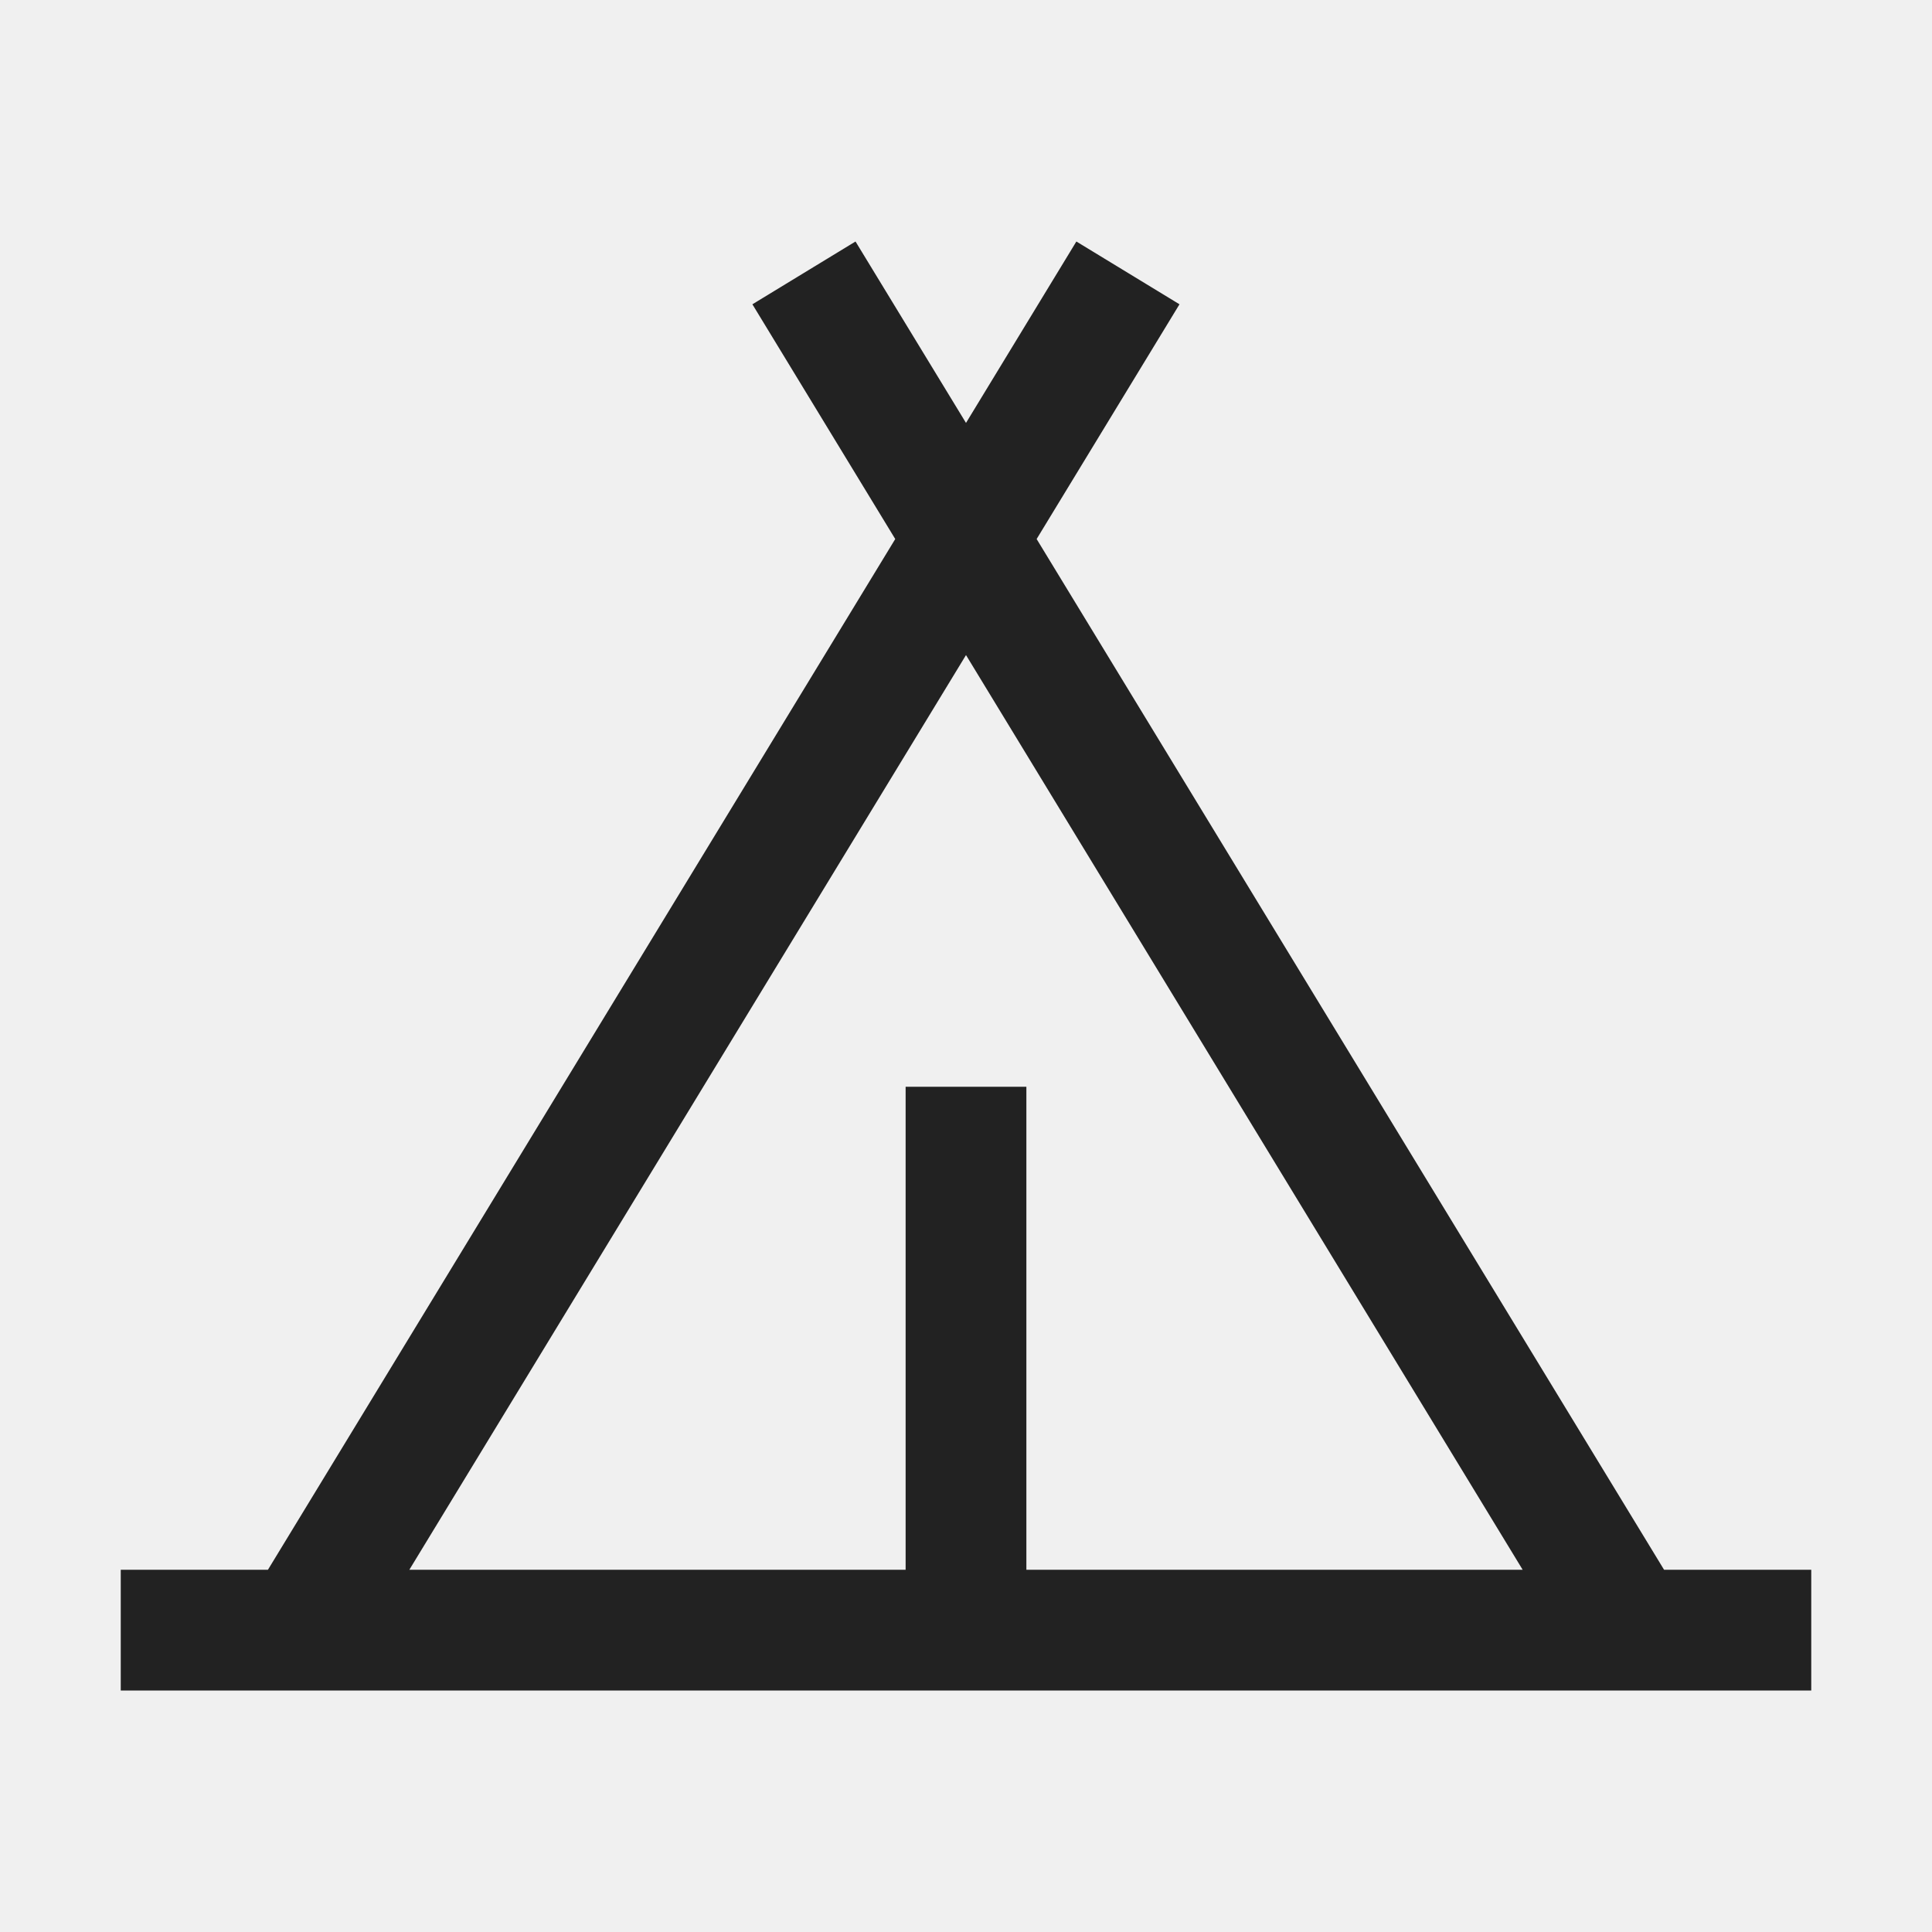
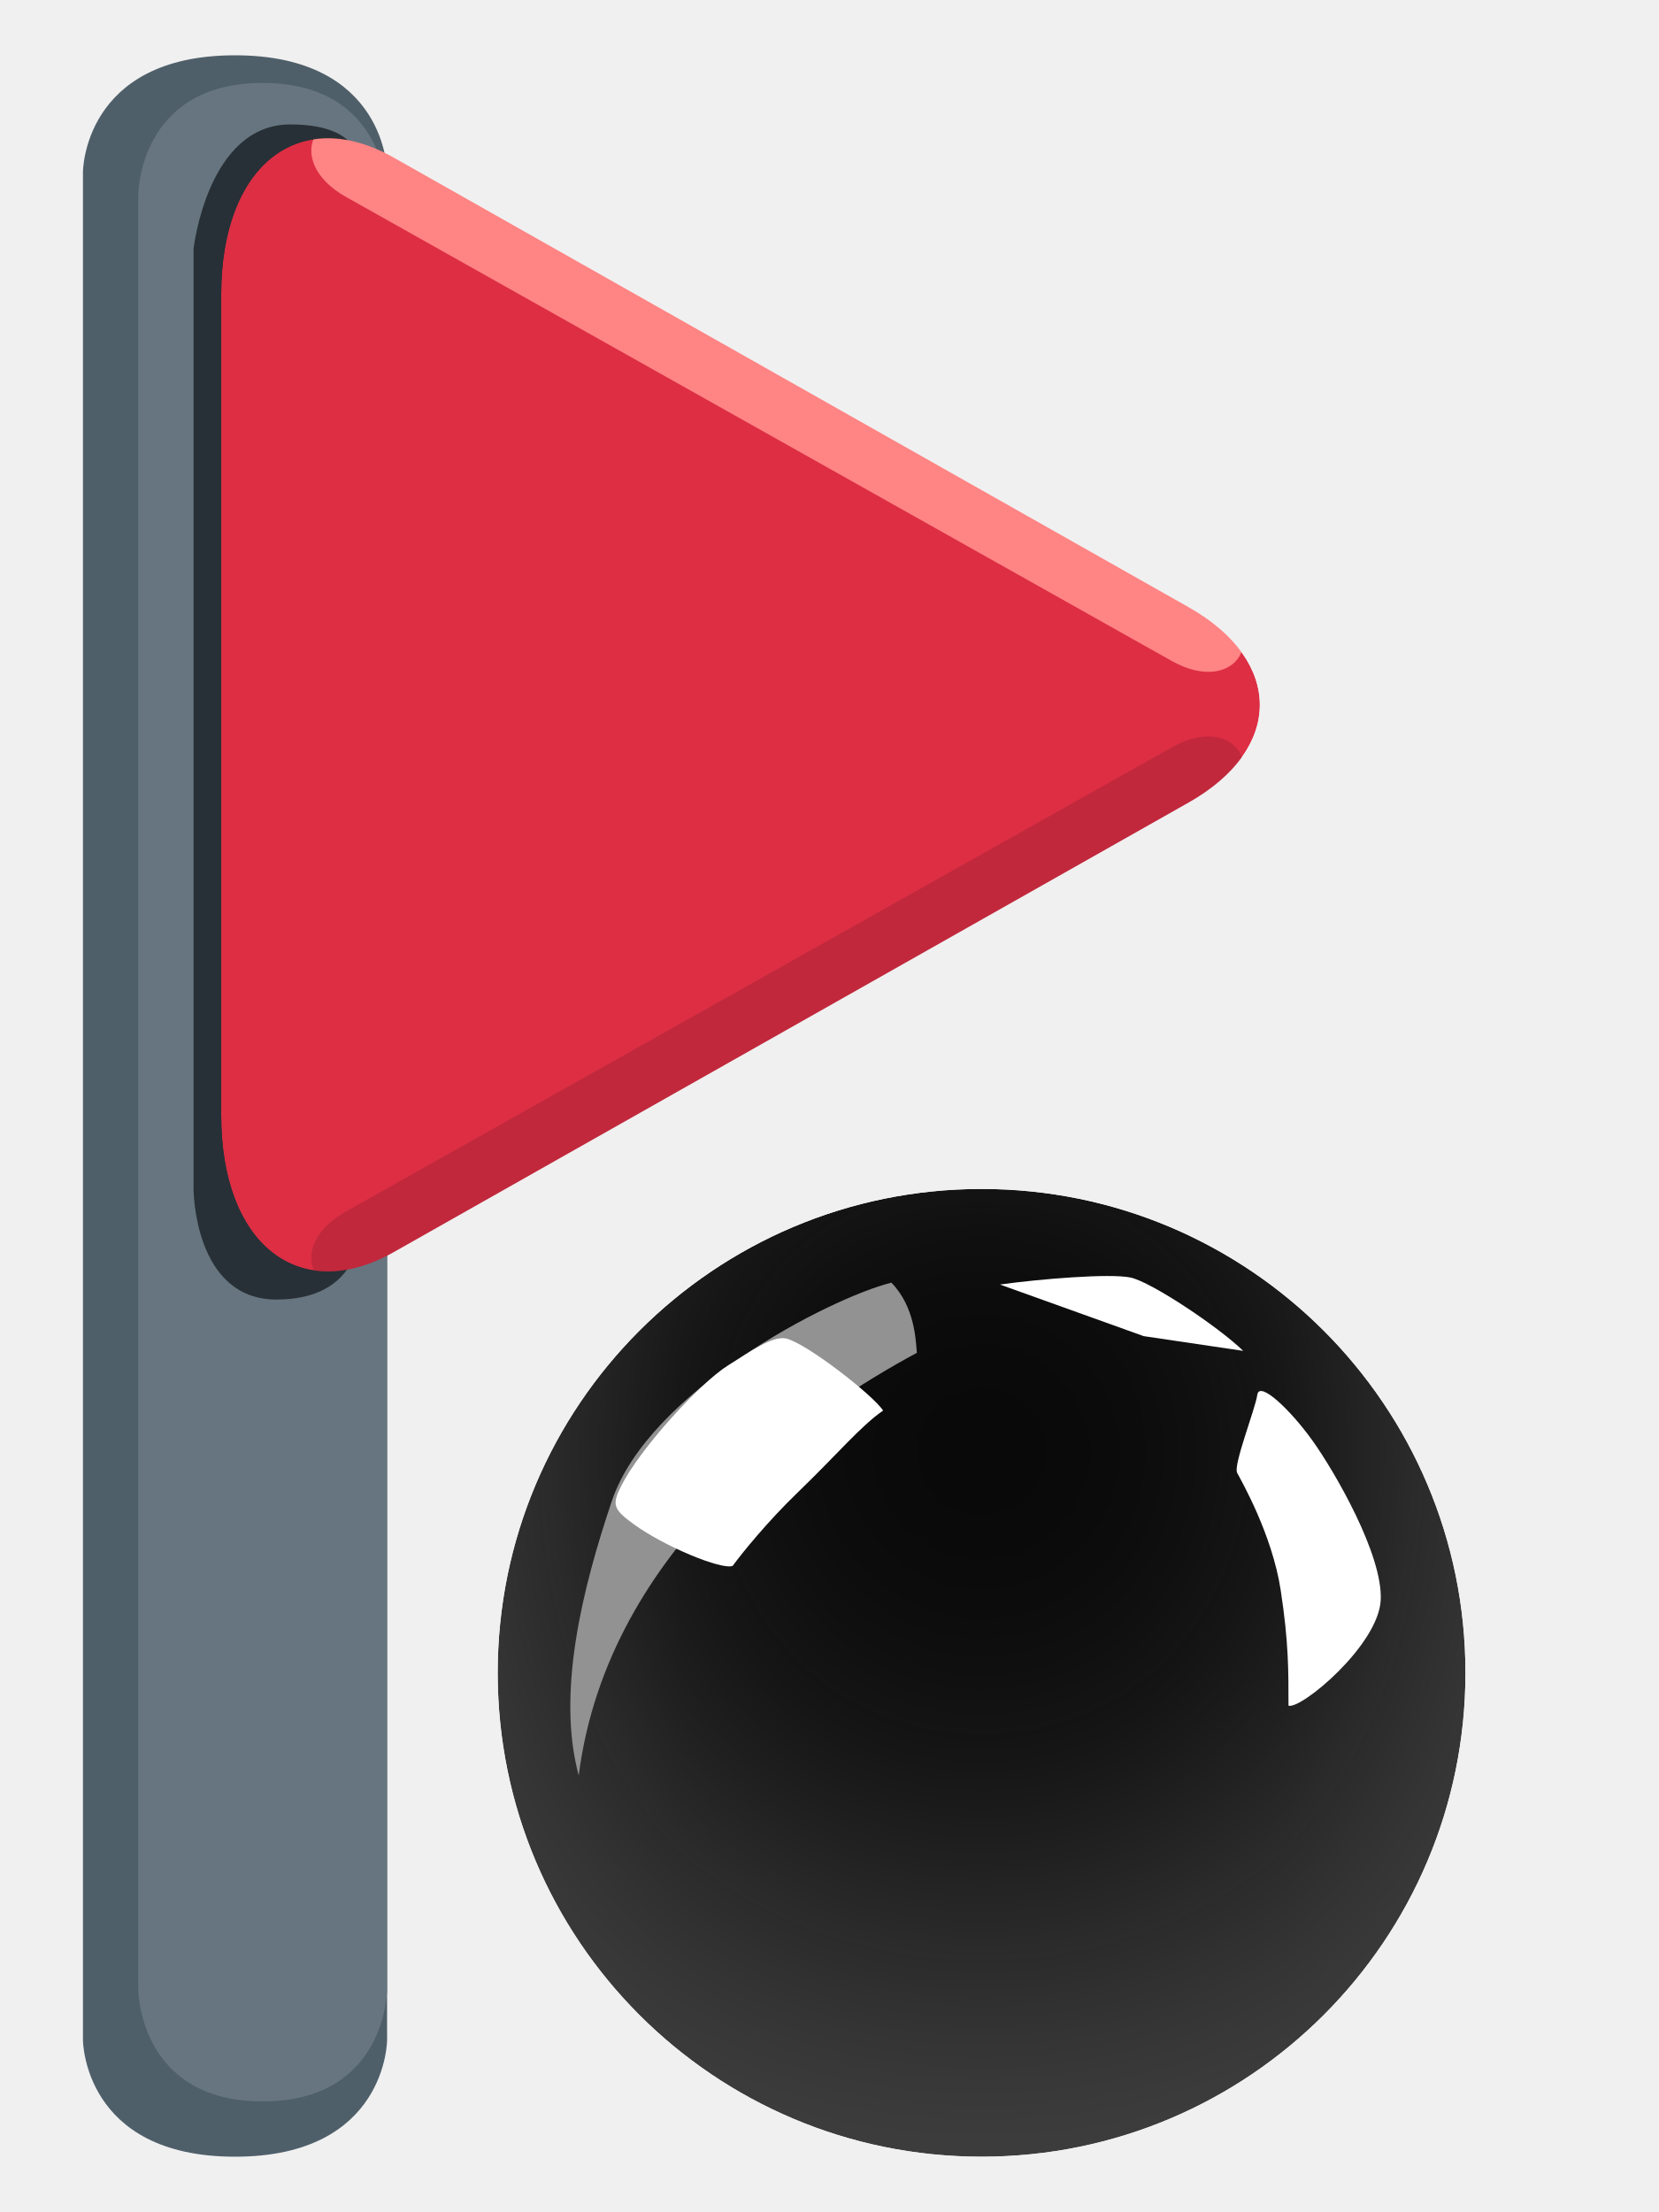
- <svg xmlns="http://www.w3.org/2000/svg" viewBox="0 0 32 32">
-   <style>
-     path { fill: #222; }
-     @media (prefers-color-scheme: dark) {
-       path { fill: #ffffff; }
-     }
-   </style>
-   <path d="M27.562 26L17.17 8.928l2.366-3.888L17.828 4L16 7.005L14.17 4l-1.708 1.04l2.366 3.888L4.438 26H2v2h28v-2zM16 10.85L25.22 26H17v-8h-2v8H6.78z" />
+ <svg xmlns="http://www.w3.org/2000/svg" width="60" height="80" viewBox="0 0 60 80" fill="none">
+   <path d="M14 73.778C14 73.778 14 78 8.5 78C3 78 3 73.778 3 73.778V6.222C3 6.222 3 2 8.5 2C14 2 14 6.222 14 6.222V73.778Z" fill="#4F5F6A" />
+   <path d="M14 71.944C14 71.944 14 76 9.5 76C5 76 5 71.944 5 71.944V7.056C5 7.056 5 3 9.5 3C14 3 14 7.056 14 7.056V71.944Z" fill="#66757F" />
+   <path d="M13 44.611C13 44.611 13 47 10 47C7 47 7 43 7 43V9C7 9 7.5 4.5 10.5 4.5C13.5 4.5 13 6.389 13 6.389V44.611Z" fill="#273036" />
+   <mask id="mask0_12_2" style="mask-type:alpha" maskUnits="userSpaceOnUse" x="8" y="5" width="38" height="41">
+     <path d="M8 10.65C8 5.985 10.811 3.759 14.247 5.704L42.986 21.959C46.423 23.903 46.423 27.084 42.986 29.026L14.247 45.281C10.811 47.223 8 44.997 8 40.333V10.65Z" fill="#DD2E44" />
+   </mask>
+   <g mask="url(#mask0_12_2)">
+     <path d="M8 10.65C8 5.985 10.811 3.759 14.247 5.704L42.986 21.959C46.423 23.903 46.423 27.084 42.986 29.026L14.247 45.281C10.811 47.223 8 44.997 8 40.333V10.65Z" fill="#DD2E44" />
+     <path d="M13.855 4.733C11.466 3.39 10.124 5.779 12.513 7.122L42.374 23.903C44.763 25.245 46.106 22.856 43.717 21.514L13.855 4.733Z" fill="#FF8484" />
+     <path d="M42.374 27.033C44.763 25.69 46.106 28.079 43.717 29.422L13.855 46.203C11.466 47.545 10.124 45.157 12.513 43.814L42.374 27.033Z" fill="#C1283C" />
+   </g>
+   <mask id="mask1_12_2" style="mask-type:alpha" maskUnits="userSpaceOnUse" x="18" y="43" width="35" height="35">
+     <circle cx="35.5" cy="60.5" r="17.5" fill="#C4C4C4" />
+   </mask>
+   <g mask="url(#mask1_12_2)">
+     <g filter="url(#filter0_i_12_2)">
+       <circle cx="35.5" cy="60.5" r="17.5" fill="#080808" />
+     </g>
+     <path d="M22.129 54.283C21.065 57.444 20.122 61.213 20.93 64.214C21.995 55.849 29.483 50.903 33.16 48.927C33.12 48.497 33.093 47.259 32.237 46.389C29.986 46.954 23.458 50.331 22.129 54.283Z" fill="#929292" />
+     <path d="M31.938 51.016C31.616 50.492 29.198 48.597 28.437 48.411C27.953 48.293 27.13 48.883 26.336 49.378C25.295 50.027 23.132 52.416 22.467 53.74C22.124 54.424 22.177 54.584 22.92 55.125C24.028 55.931 26.094 56.784 26.497 56.633C26.816 56.196 27.736 55.051 28.865 53.962C30.276 52.602 31.132 51.57 31.938 51.016Z" fill="white" />
+     <path d="M46.318 57.51C46.006 55.476 44.887 53.546 44.742 53.264C44.598 52.982 45.398 50.966 45.472 50.444C45.547 49.923 46.668 50.985 47.468 52.102C48.268 53.22 50.01 56.222 49.936 57.861C49.861 59.5 47.047 61.837 46.6 61.688C46.6 60.434 46.608 59.402 46.318 57.51Z" fill="white" />
+     <path d="M41.363 48.323L36.165 46.457C37.587 46.257 40.146 46.045 40.892 46.205C41.639 46.365 44.073 47.99 44.962 48.856L41.363 48.323Z" fill="white" />
+   </g>
+   <defs>
+     <filter id="filter0_i_12_2" x="18" y="35" width="35" height="43" filterUnits="userSpaceOnUse" color-interpolation-filters="sRGB">
+       <feFlood flood-opacity="0" result="BackgroundImageFix" />
+       <feBlend mode="normal" in="SourceGraphic" in2="BackgroundImageFix" result="shape" />
+       <feColorMatrix in="SourceAlpha" type="matrix" values="0 0 0 0 0 0 0 0 0 0 0 0 0 0 0 0 0 0 127 0" result="hardAlpha" />
+       <feOffset dy="-8" />
+       <feGaussianBlur stdDeviation="7" />
+       <feComposite in2="hardAlpha" operator="arithmetic" k2="-1" k3="1" />
+       <feColorMatrix type="matrix" values="0 0 0 0 0.779 0 0 0 0 0.779 0 0 0 0 0.779 0 0 0 0.3 0" />
+       <feBlend mode="normal" in2="shape" result="effect1_innerShadow_12_2" />
+     </filter>
+   </defs>
</svg>
